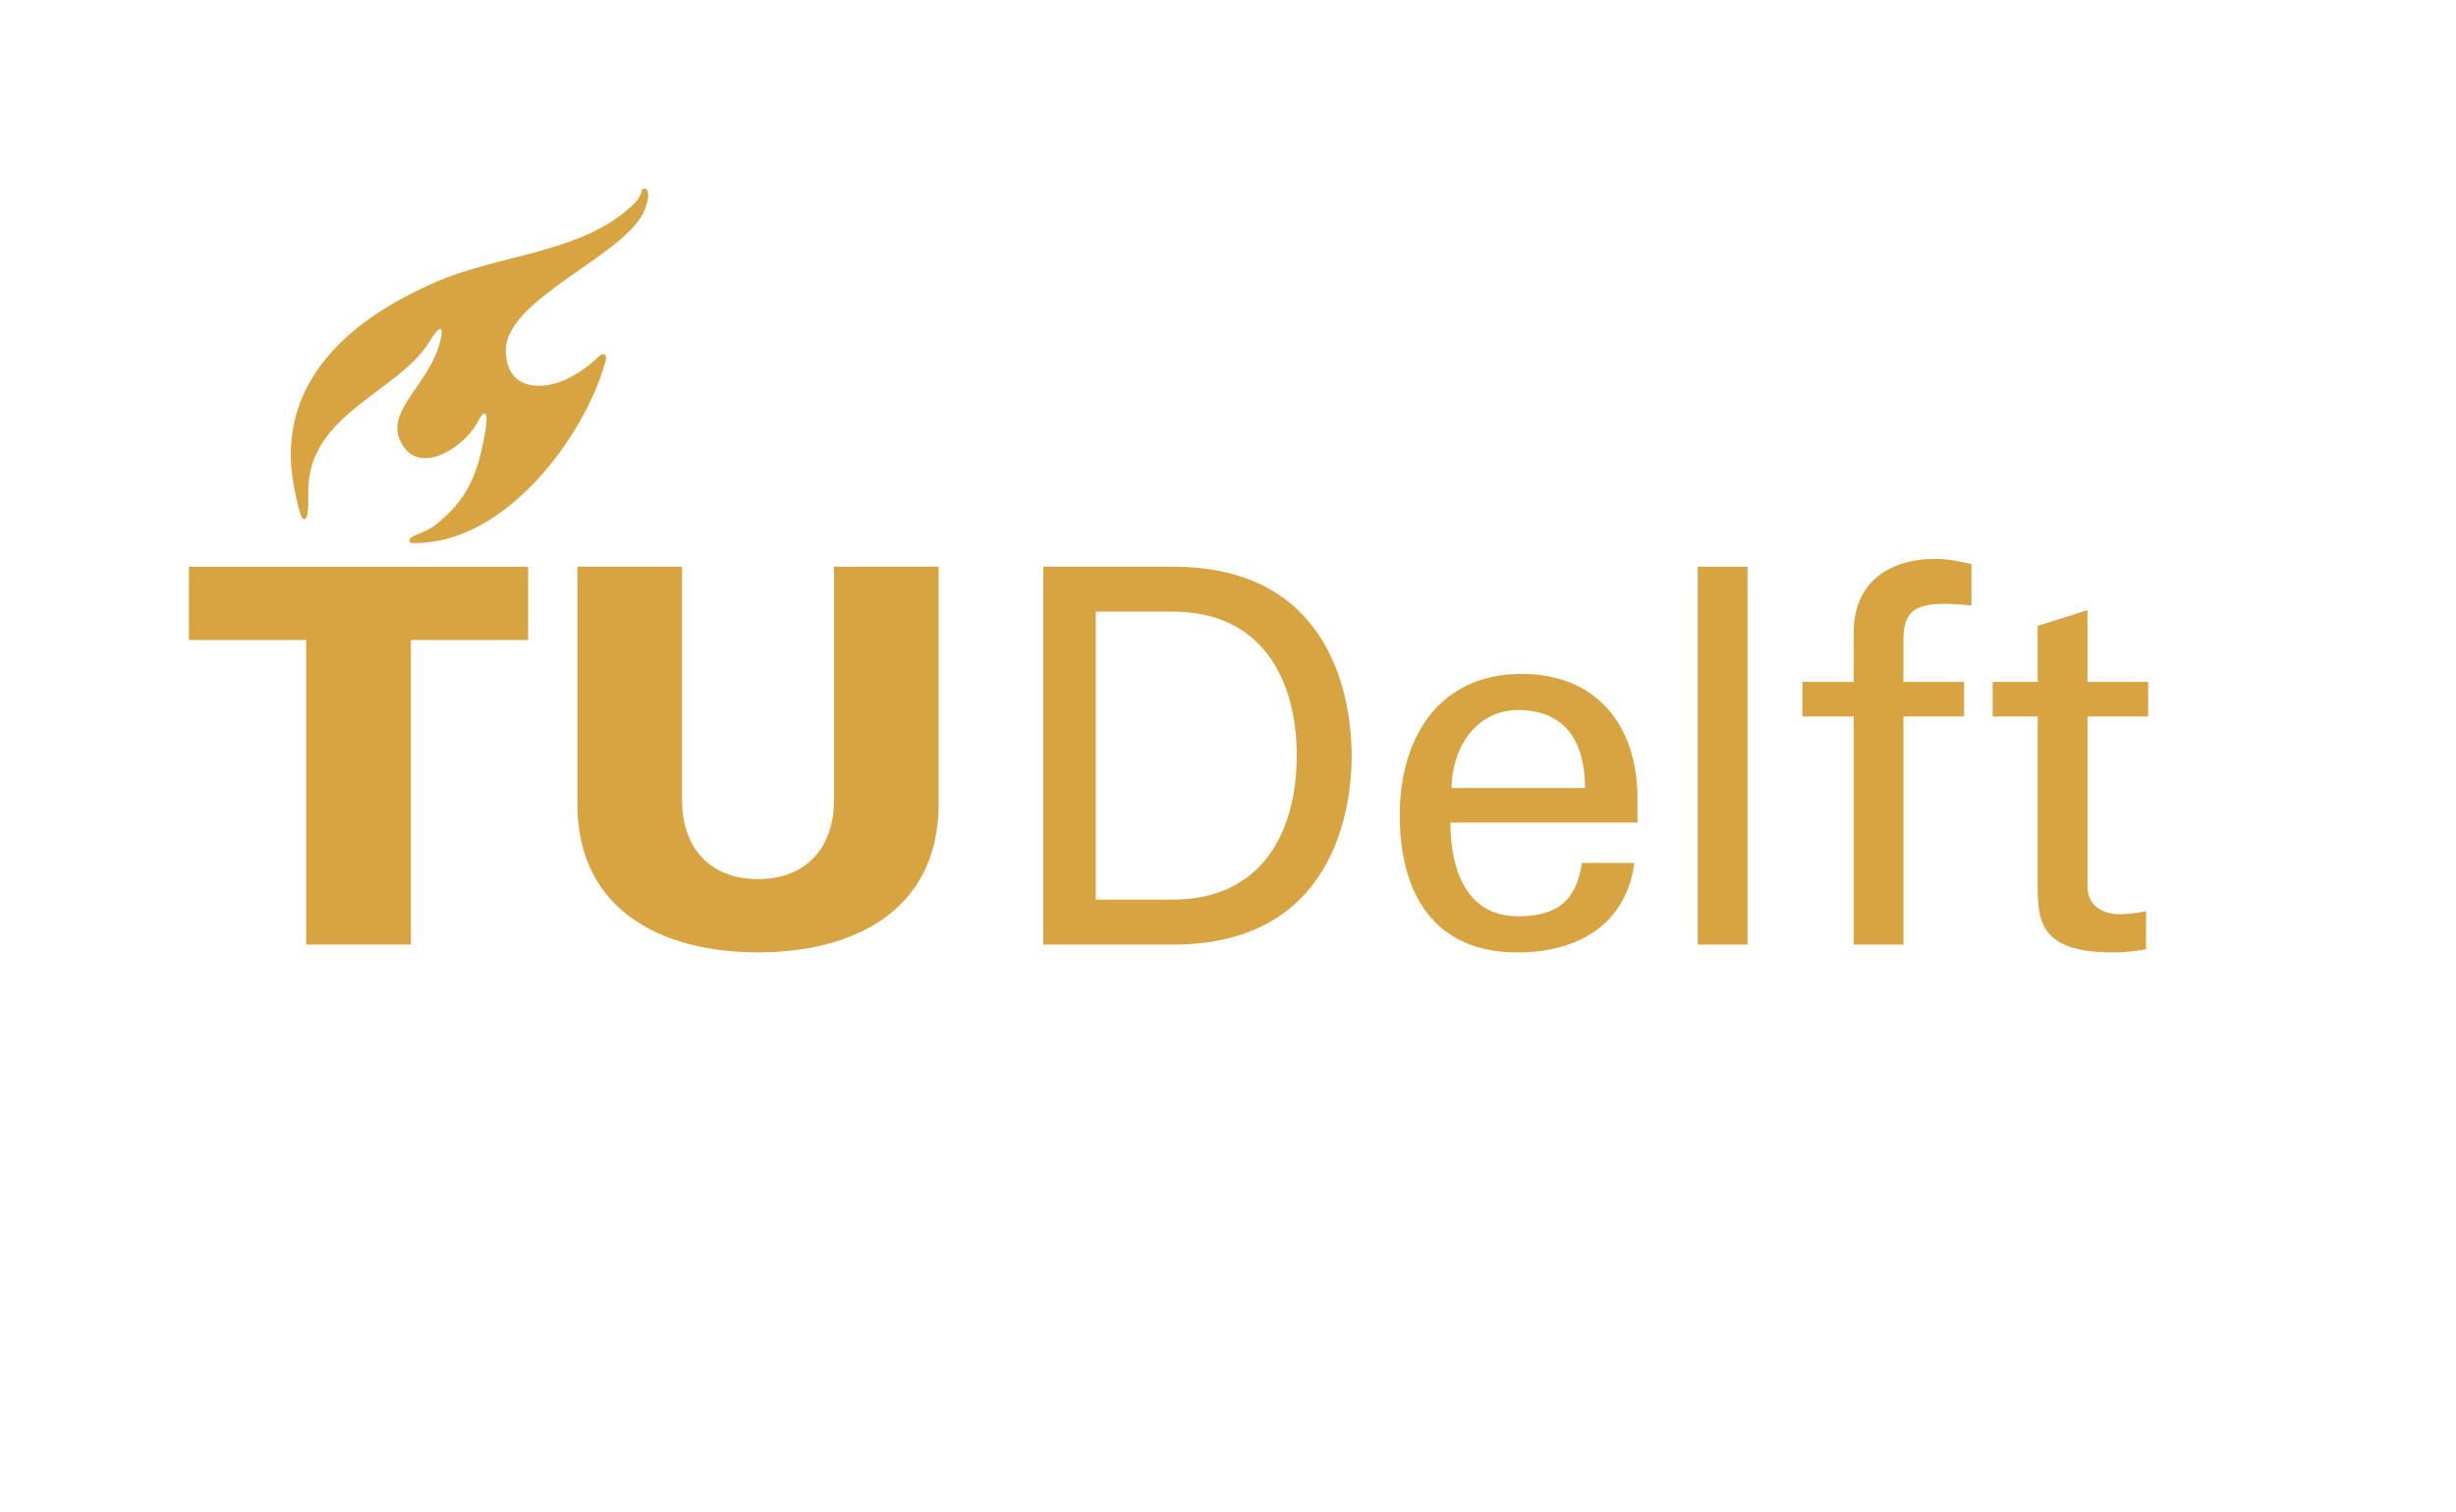
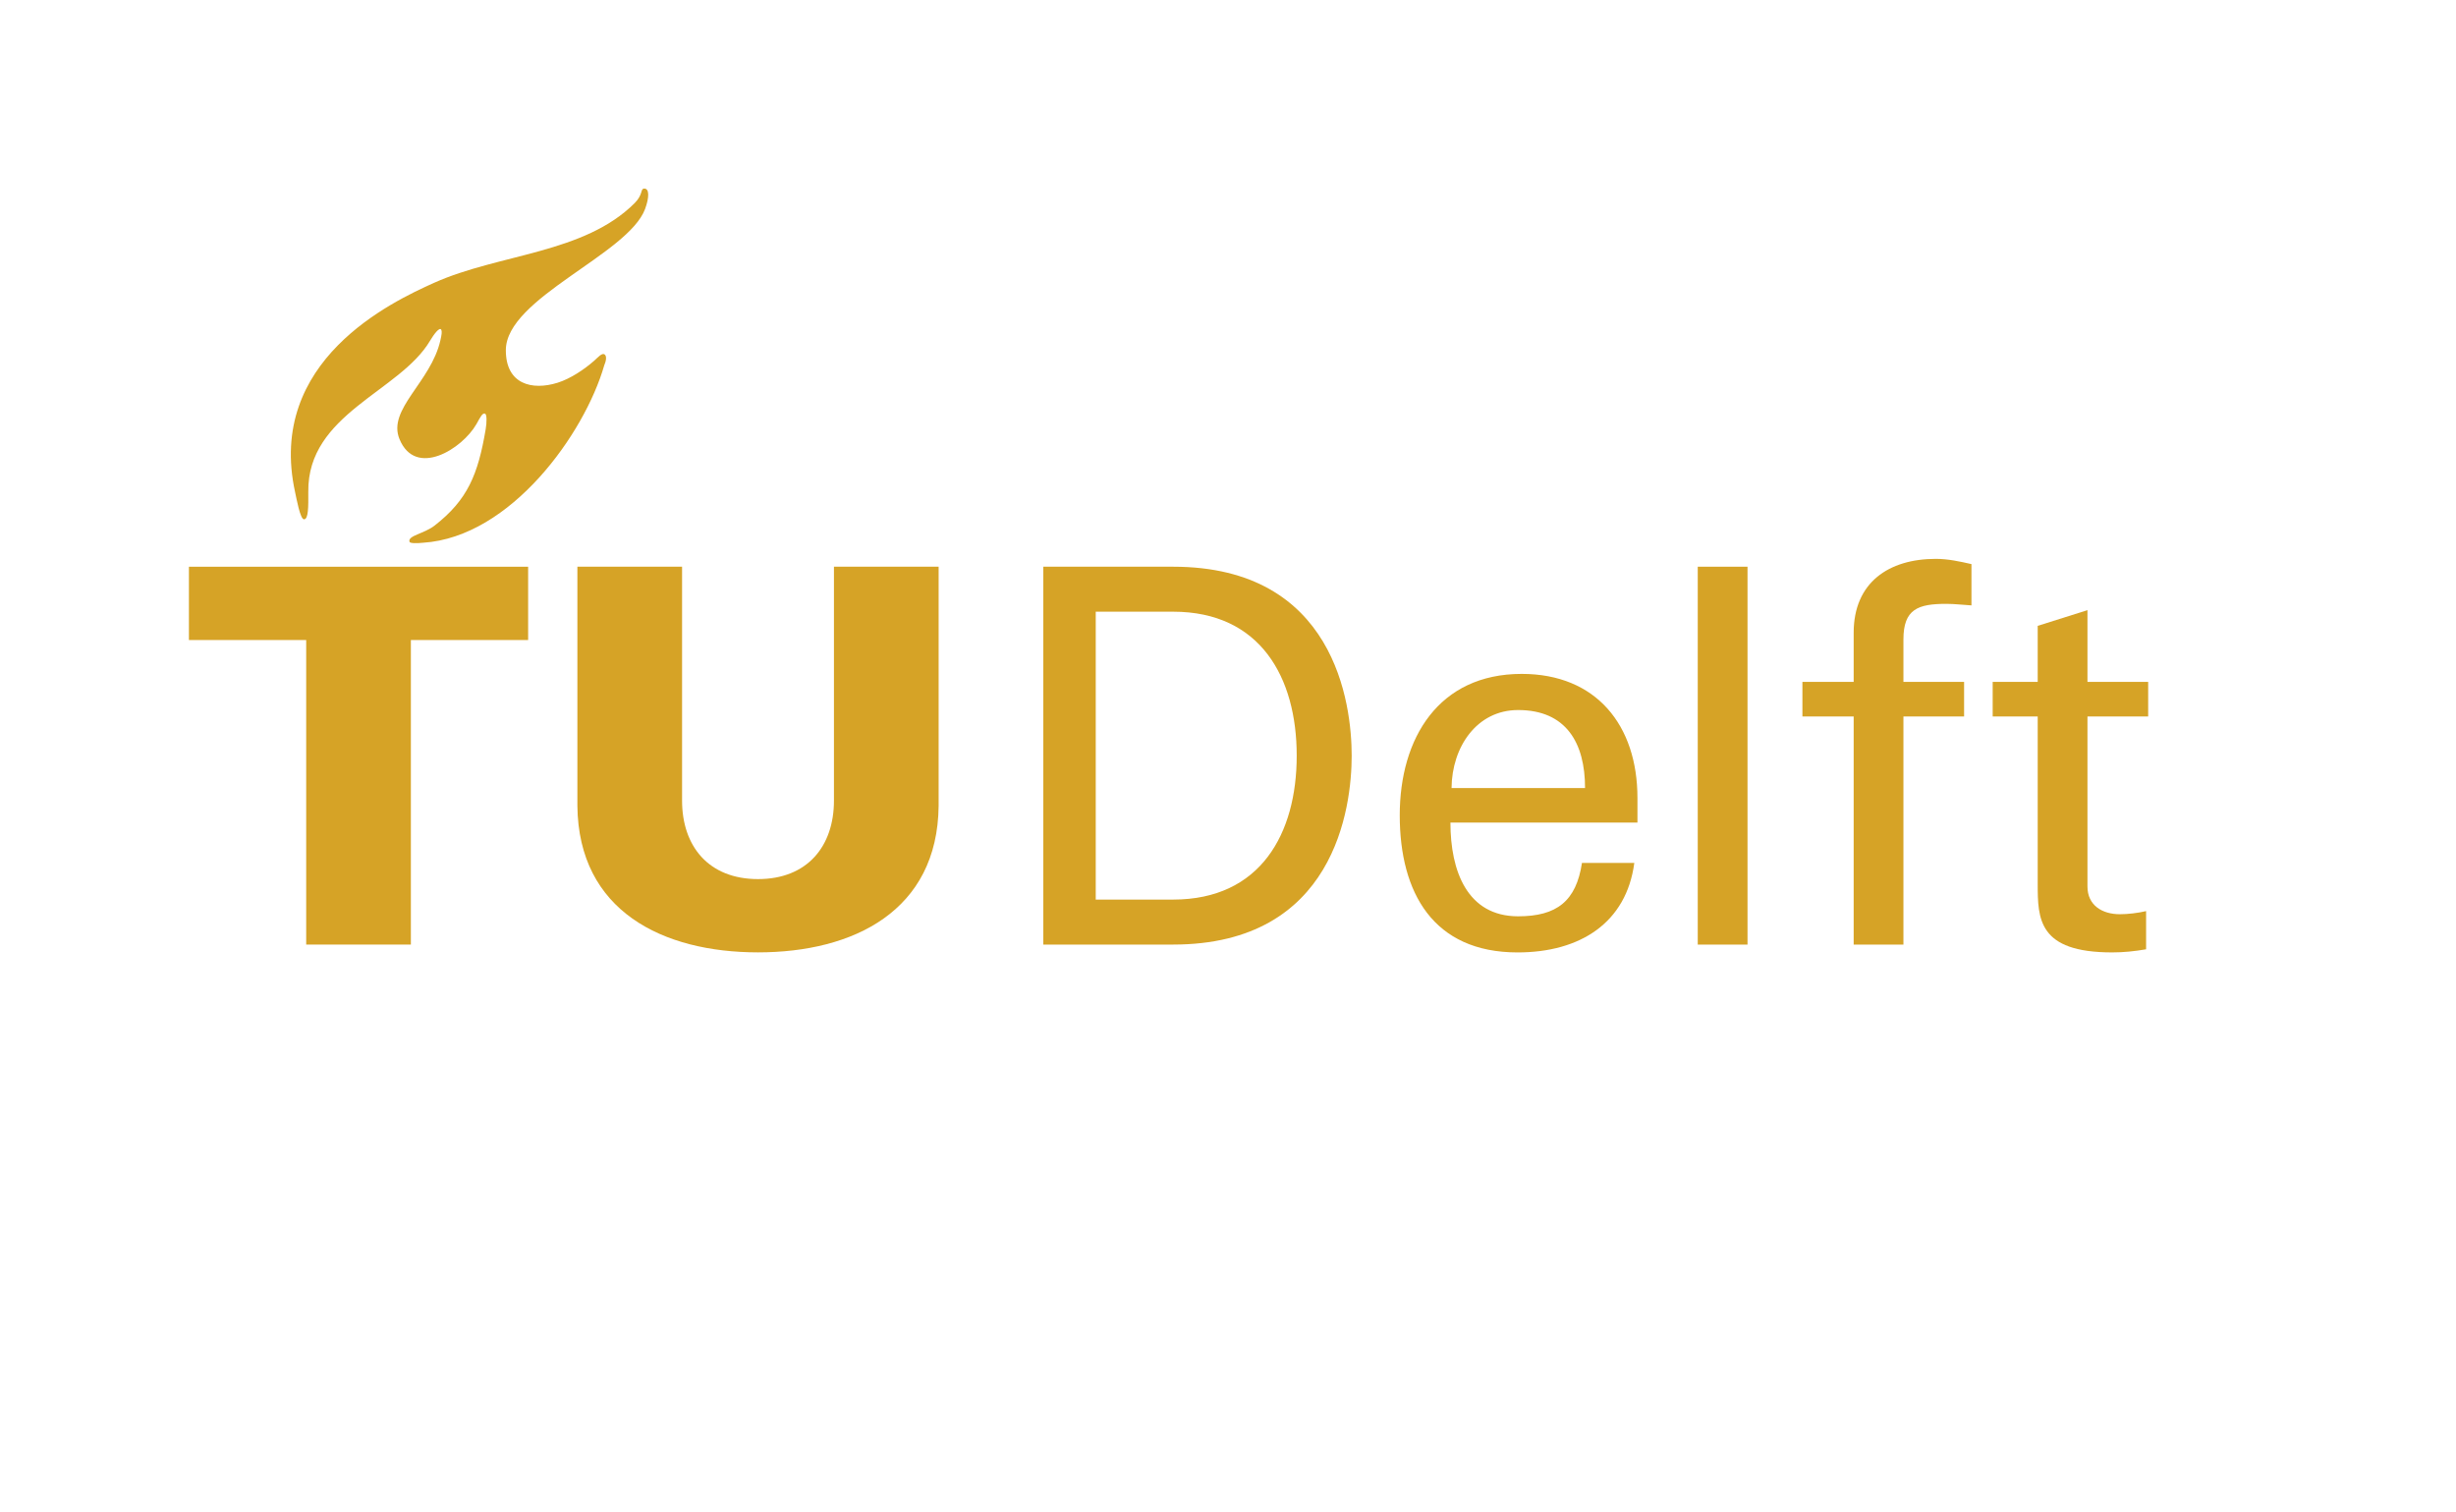
- <svg xmlns="http://www.w3.org/2000/svg" viewBox="0 0 165.827 102.04" height="102.04" width="165.827" xml:space="preserve" id="svg967" version="1.1">
+ <svg xmlns="http://www.w3.org/2000/svg" version="1.1" id="svg967" xml:space="preserve" width="165.827" height="102.04" viewBox="0 0 165.827 102.04">
  <defs id="defs971" />
-   <g transform="matrix(1.333333,0,0,-1.333333,0,102.04)" id="g975">
-     <g style="fill:#d8a341;fill-opacity:1" transform="scale(0.1)" id="g977">
-       <path id="path979" style="fill:#d8a341;fill-opacity:1;fill-rule:nonzero;stroke:none" d="m 383.852,320.156 c 24.921,0 38.457,16.555 38.457,39.766 V 478.34 h 53.007 V 357.273 c -0.527,-53.289 -43.211,-74.218 -91.464,-74.218 -48.25,0 -90.938,20.929 -91.465,74.218 V 478.34 h 53.008 V 359.922 c 0,-23.211 13.535,-39.766 38.457,-39.766" />
-       <path id="path981" style="fill:#d8a341;fill-opacity:1;fill-rule:nonzero;stroke:none" d="m 155.055,287.004 h 53.008 v 154.207 h 59.382 v 37.117 H 95.668 v -37.117 h 59.387 V 287.004" />
-       <path id="path983" style="fill:#d8a341;fill-opacity:1;fill-rule:nonzero;stroke:none" d="m 282.387,571.504 c -12.93,-4.059 -26.27,-0.813 -26.231,16.484 0.02,26.36 61.926,48.457 70.508,71.492 2.129,5.743 2.258,10.473 -0.488,10.325 -1.973,-0.117 -0.43,-2.977 -4.766,-7.325 -25.644,-25.656 -68.613,-25.617 -101.582,-40.382 -21.621,-9.707 -84.98,-39.52 -70.39,-106.024 0.695,-3.152 2.578,-13.738 4.511,-13.738 2.246,0 2.227,6.285 2.168,13.926 -0.488,39.597 46.406,50.64 61.66,76.511 1.828,3.094 4.981,7.43 5.735,5.418 0.359,-0.972 0.125,-2.41 -0.489,-5.164 -4.777,-21.261 -27.011,-34.902 -20.714,-50.097 8.164,-19.727 31.738,-5.02 38.976,7.656 1.942,3.496 3.028,5.723 4.324,5.273 0.977,-0.343 0.938,-4.347 0.332,-7.949 -3.867,-22.883 -9.128,-35.73 -25.878,-48.75 -5.352,-4.172 -13.778,-5.039 -12.676,-8.242 0.285,-0.828 3.918,-0.742 6.808,-0.449 44.59,2.851 81.883,55.429 91.766,89.773 1.035,2.414 1.348,4.688 0.254,5.539 -1.348,1.035 -3.301,-1.347 -5.293,-3.113 -5.098,-4.477 -12.086,-9.145 -18.535,-11.164" />
-       <path id="path985" style="fill:#d8a341;fill-opacity:1;fill-rule:nonzero;stroke:none" d="m 829.195,348.762 v 12.468 c 0,36.836 -20.863,62.833 -58.605,62.833 -42.137,0 -61.766,-32.618 -61.766,-71.583 0,-39.238 16.981,-69.453 59.656,-69.453 31.817,0 55.137,15.098 59.122,45.321 h -26.504 c -2.93,-19.344 -12.723,-27.032 -32.344,-27.032 -25.731,0 -34.266,22.895 -34.266,47.446 z m -94.14,17.5 c 0.179,20.754 12.742,39.5 33.699,39.5 24.375,0 33.906,-16.703 33.906,-39.5 h -67.605" />
-       <path id="path987" style="fill:#d8a341;fill-opacity:1;fill-rule:nonzero;stroke:none" d="m 859.73,286.992 h 25.203 V 478.34 H 859.73 Z" />
-       <path id="path989" style="fill:#d8a341;fill-opacity:1;fill-rule:nonzero;stroke:none" d="m 963.883,287.004 v 115.508 h 30.722 v 17.515 h -30.722 v 21.485 c 0,15.383 7.402,18.019 21.738,18.019 4.219,0 8.477,-0.547 12.715,-0.781 v 20.906 c -5.898,1.34 -11.914,2.657 -18.027,2.657 -23.848,0 -41.621,-11.954 -41.621,-37.422 V 420.027 H 912.73 v -17.515 h 25.958 V 287.004 h 25.195" />
-       <path id="path991" style="fill:#d8a341;fill-opacity:1;fill-rule:nonzero;stroke:none" d="m 1009.08,420.027 v -17.515 h 22.8 v -84.778 c 0,-17.695 0.25,-34.699 37.66,-34.699 5.82,0 11.29,0.551 17.23,1.574 v 19.344 c -4.1,-0.984 -9.28,-1.582 -13.27,-1.582 -9.01,0 -16.42,4.531 -16.42,14.035 v 86.106 h 30.74 v 17.515 h -30.74 v 36.313 l -25.2,-7.949 v -28.379 l -22.8,0.015" />
-       <path id="path993" style="fill:#d8a341;fill-opacity:1;fill-rule:nonzero;stroke:none" d="m 554.875,455.563 h 39.191 c 44.231,0 62.579,-33.372 62.579,-72.907 0,-39.531 -18.348,-72.871 -62.579,-72.871 H 554.875 Z M 528.324,287.004 h 65.735 c 81.836,0 90.425,69.266 90.425,95.652 0,26.391 -8.589,95.684 -90.425,95.684 H 528.324 V 287.004" />
+   <g id="g975" transform="matrix(1.333333,0,0,-1.333333,0,102.04)">
+     <g id="g977" transform="scale(0.1)" style="fill:#d6a326;fill-opacity:1">
+       <path d="m 383.852,320.156 c 24.921,0 38.457,16.555 38.457,39.766 V 478.34 h 53.007 V 357.273 c -0.527,-53.289 -43.211,-74.218 -91.464,-74.218 -48.25,0 -90.938,20.929 -91.465,74.218 V 478.34 h 53.008 V 359.922 c 0,-23.211 13.535,-39.766 38.457,-39.766" style="fill:#d6a326;fill-opacity:1;fill-rule:nonzero;stroke:none" id="path979" />
+       <path d="m 155.055,287.004 h 53.008 v 154.207 h 59.382 v 37.117 H 95.668 v -37.117 h 59.387 V 287.004" style="fill:#d6a326;fill-opacity:1;fill-rule:nonzero;stroke:none" id="path981" />
+       <path d="m 282.387,571.504 c -12.93,-4.059 -26.27,-0.813 -26.231,16.484 0.02,26.36 61.926,48.457 70.508,71.492 2.129,5.743 2.258,10.473 -0.488,10.325 -1.973,-0.117 -0.43,-2.977 -4.766,-7.325 -25.644,-25.656 -68.613,-25.617 -101.582,-40.382 -21.621,-9.707 -84.98,-39.52 -70.39,-106.024 0.695,-3.152 2.578,-13.738 4.511,-13.738 2.246,0 2.227,6.285 2.168,13.926 -0.488,39.597 46.406,50.64 61.66,76.511 1.828,3.094 4.981,7.43 5.735,5.418 0.359,-0.972 0.125,-2.41 -0.489,-5.164 -4.777,-21.261 -27.011,-34.902 -20.714,-50.097 8.164,-19.727 31.738,-5.02 38.976,7.656 1.942,3.496 3.028,5.723 4.324,5.273 0.977,-0.343 0.938,-4.347 0.332,-7.949 -3.867,-22.883 -9.128,-35.73 -25.878,-48.75 -5.352,-4.172 -13.778,-5.039 -12.676,-8.242 0.285,-0.828 3.918,-0.742 6.808,-0.449 44.59,2.851 81.883,55.429 91.766,89.773 1.035,2.414 1.348,4.688 0.254,5.539 -1.348,1.035 -3.301,-1.347 -5.293,-3.113 -5.098,-4.477 -12.086,-9.145 -18.535,-11.164" style="fill:#d6a326;fill-opacity:1;fill-rule:nonzero;stroke:none" id="path983" />
+       <path d="m 829.195,348.762 v 12.468 c 0,36.836 -20.863,62.833 -58.605,62.833 -42.137,0 -61.766,-32.618 -61.766,-71.583 0,-39.238 16.981,-69.453 59.656,-69.453 31.817,0 55.137,15.098 59.122,45.321 h -26.504 c -2.93,-19.344 -12.723,-27.032 -32.344,-27.032 -25.731,0 -34.266,22.895 -34.266,47.446 z m -94.14,17.5 c 0.179,20.754 12.742,39.5 33.699,39.5 24.375,0 33.906,-16.703 33.906,-39.5 h -67.605" style="fill:#d6a326;fill-opacity:1;fill-rule:nonzero;stroke:none" id="path985" />
+       <path d="m 859.73,286.992 h 25.203 V 478.34 H 859.73 Z" style="fill:#d6a326;fill-opacity:1;fill-rule:nonzero;stroke:none" id="path987" />
+       <path d="m 963.883,287.004 v 115.508 h 30.722 v 17.515 h -30.722 v 21.485 c 0,15.383 7.402,18.019 21.738,18.019 4.219,0 8.477,-0.547 12.715,-0.781 v 20.906 c -5.898,1.34 -11.914,2.657 -18.027,2.657 -23.848,0 -41.621,-11.954 -41.621,-37.422 V 420.027 H 912.73 v -17.515 h 25.958 V 287.004 h 25.195" style="fill:#d6a326;fill-opacity:1;fill-rule:nonzero;stroke:none" id="path989" />
+       <path d="m 1009.08,420.027 v -17.515 h 22.8 v -84.778 c 0,-17.695 0.25,-34.699 37.66,-34.699 5.82,0 11.29,0.551 17.23,1.574 v 19.344 c -4.1,-0.984 -9.28,-1.582 -13.27,-1.582 -9.01,0 -16.42,4.531 -16.42,14.035 v 86.106 h 30.74 v 17.515 h -30.74 v 36.313 l -25.2,-7.949 v -28.379 l -22.8,0.015" style="fill:#d6a326;fill-opacity:1;fill-rule:nonzero;stroke:none" id="path991" />
+       <path d="m 554.875,455.563 h 39.191 c 44.231,0 62.579,-33.372 62.579,-72.907 0,-39.531 -18.348,-72.871 -62.579,-72.871 H 554.875 Z M 528.324,287.004 h 65.735 c 81.836,0 90.425,69.266 90.425,95.652 0,26.391 -8.589,95.684 -90.425,95.684 H 528.324 V 287.004" style="fill:#d6a326;fill-opacity:1;fill-rule:nonzero;stroke:none" id="path993" />
    </g>
  </g>
</svg>
